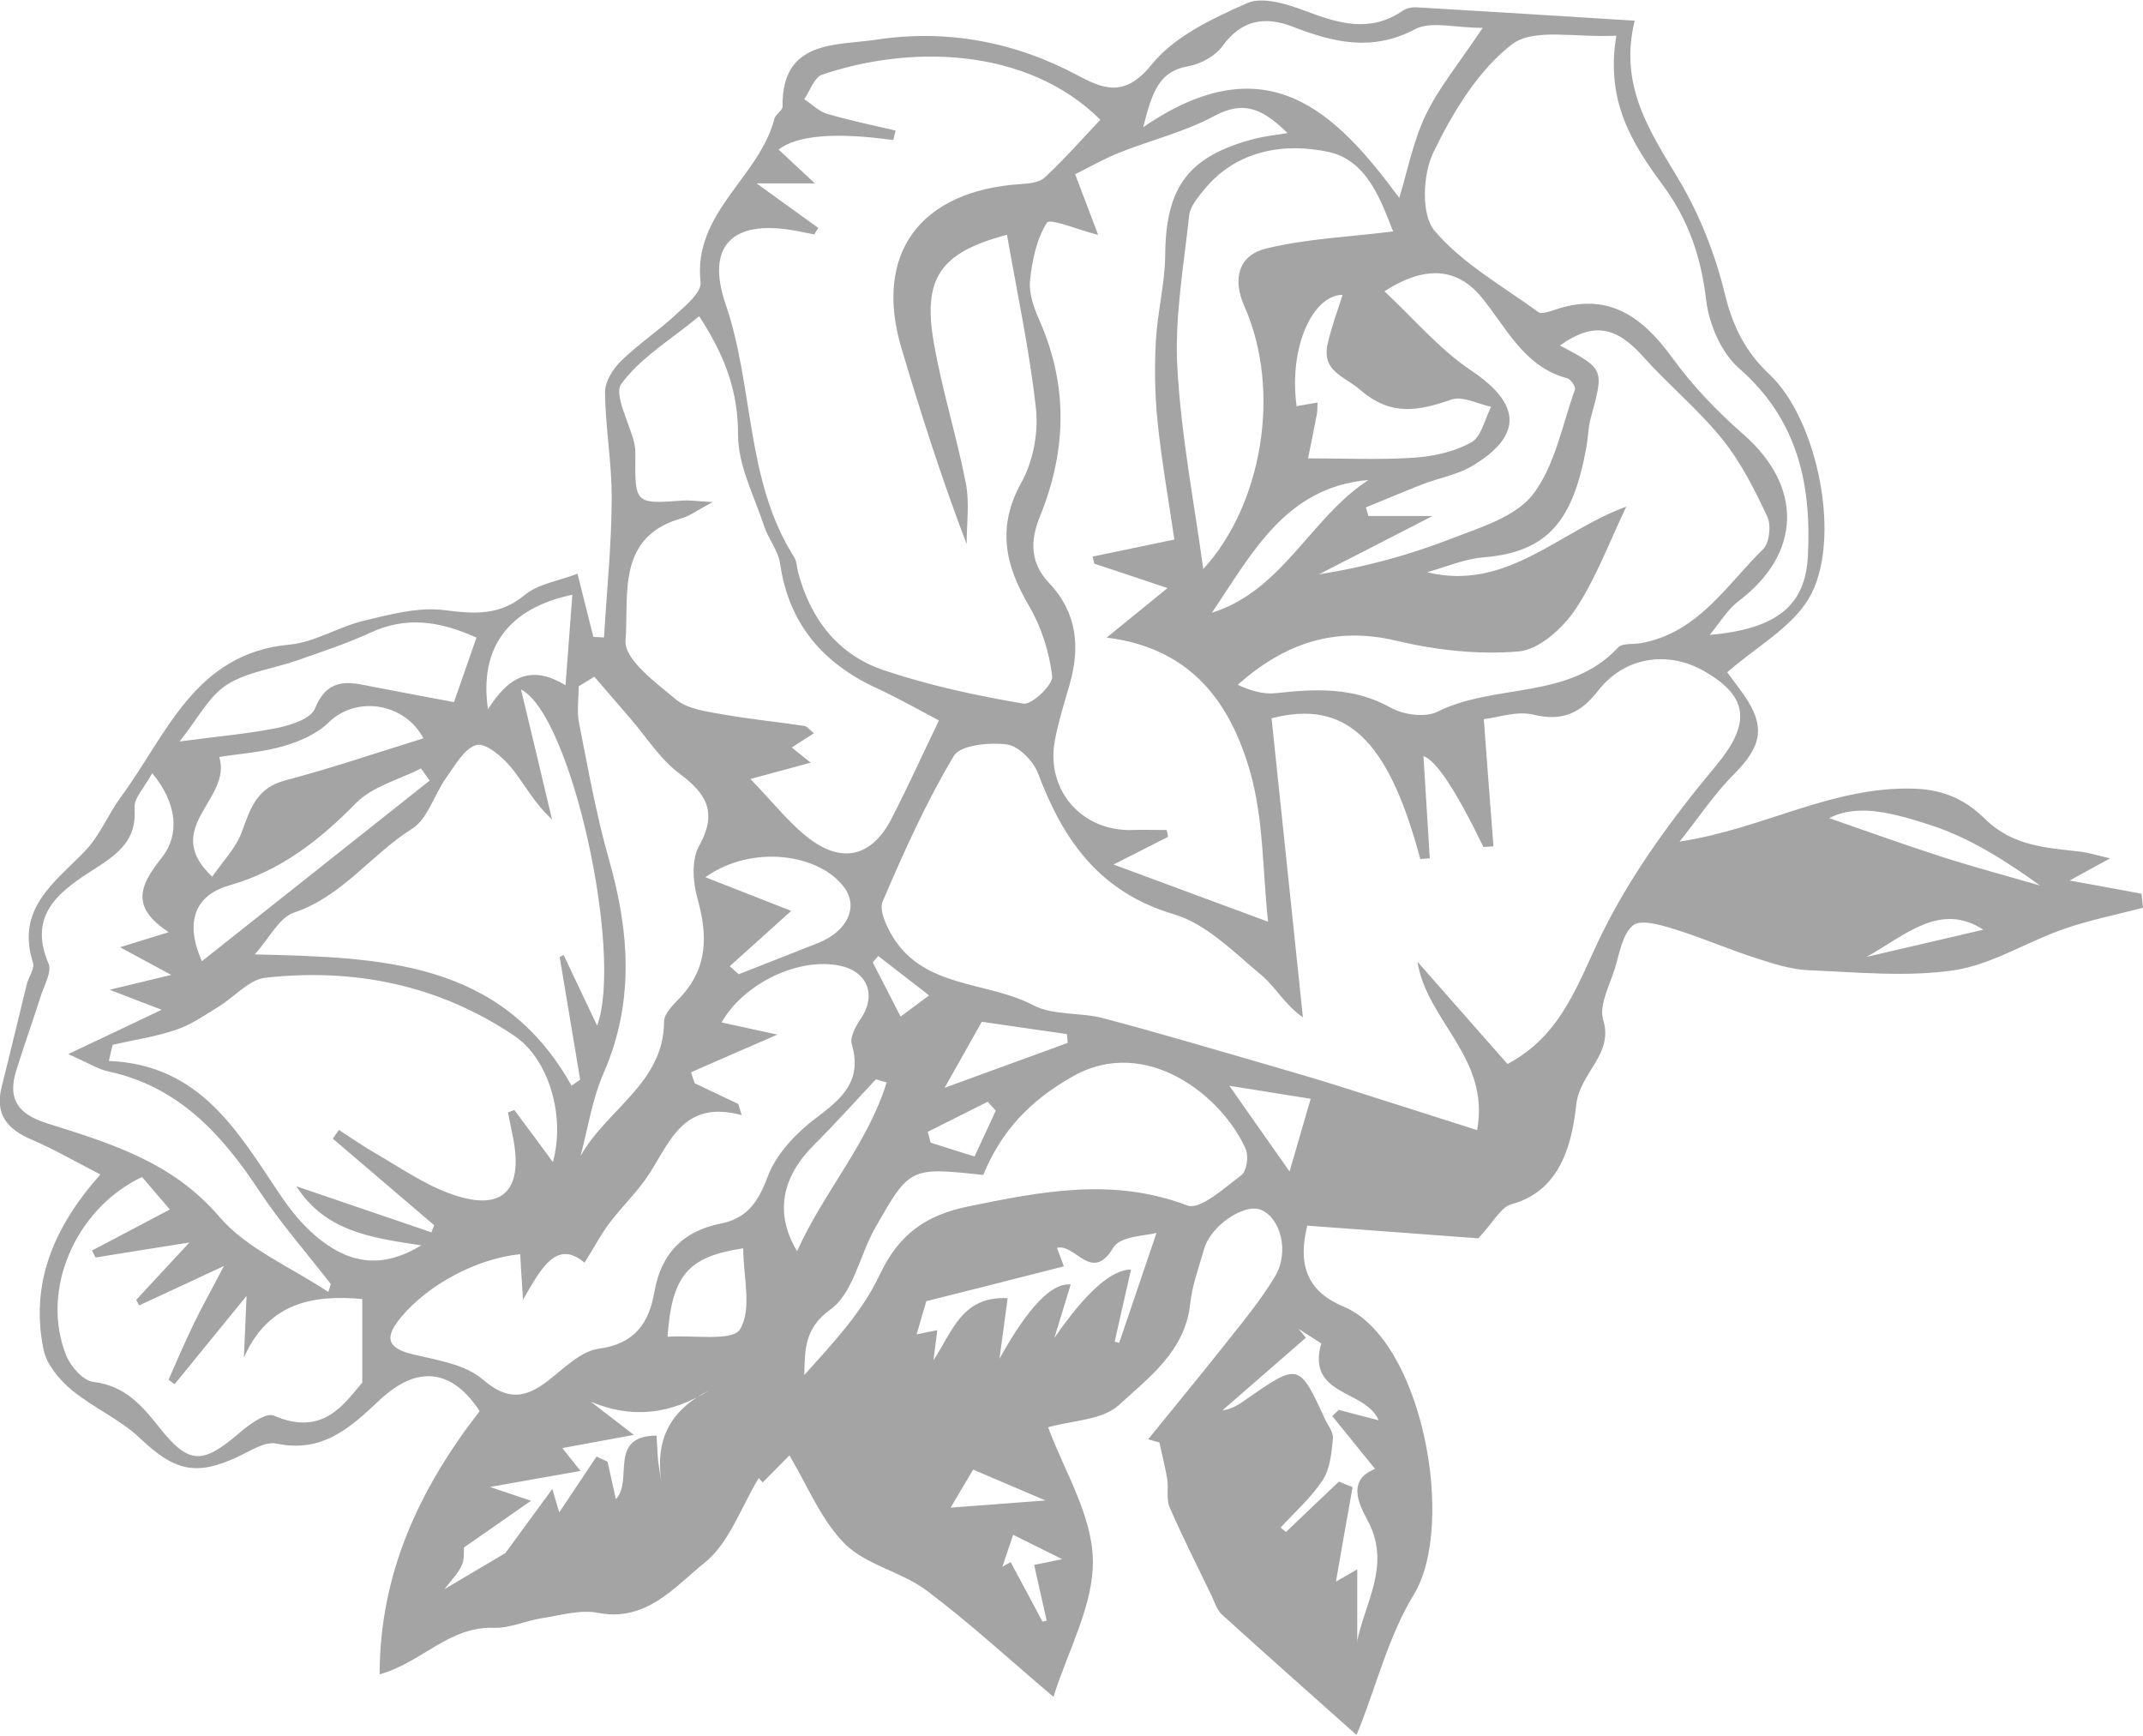
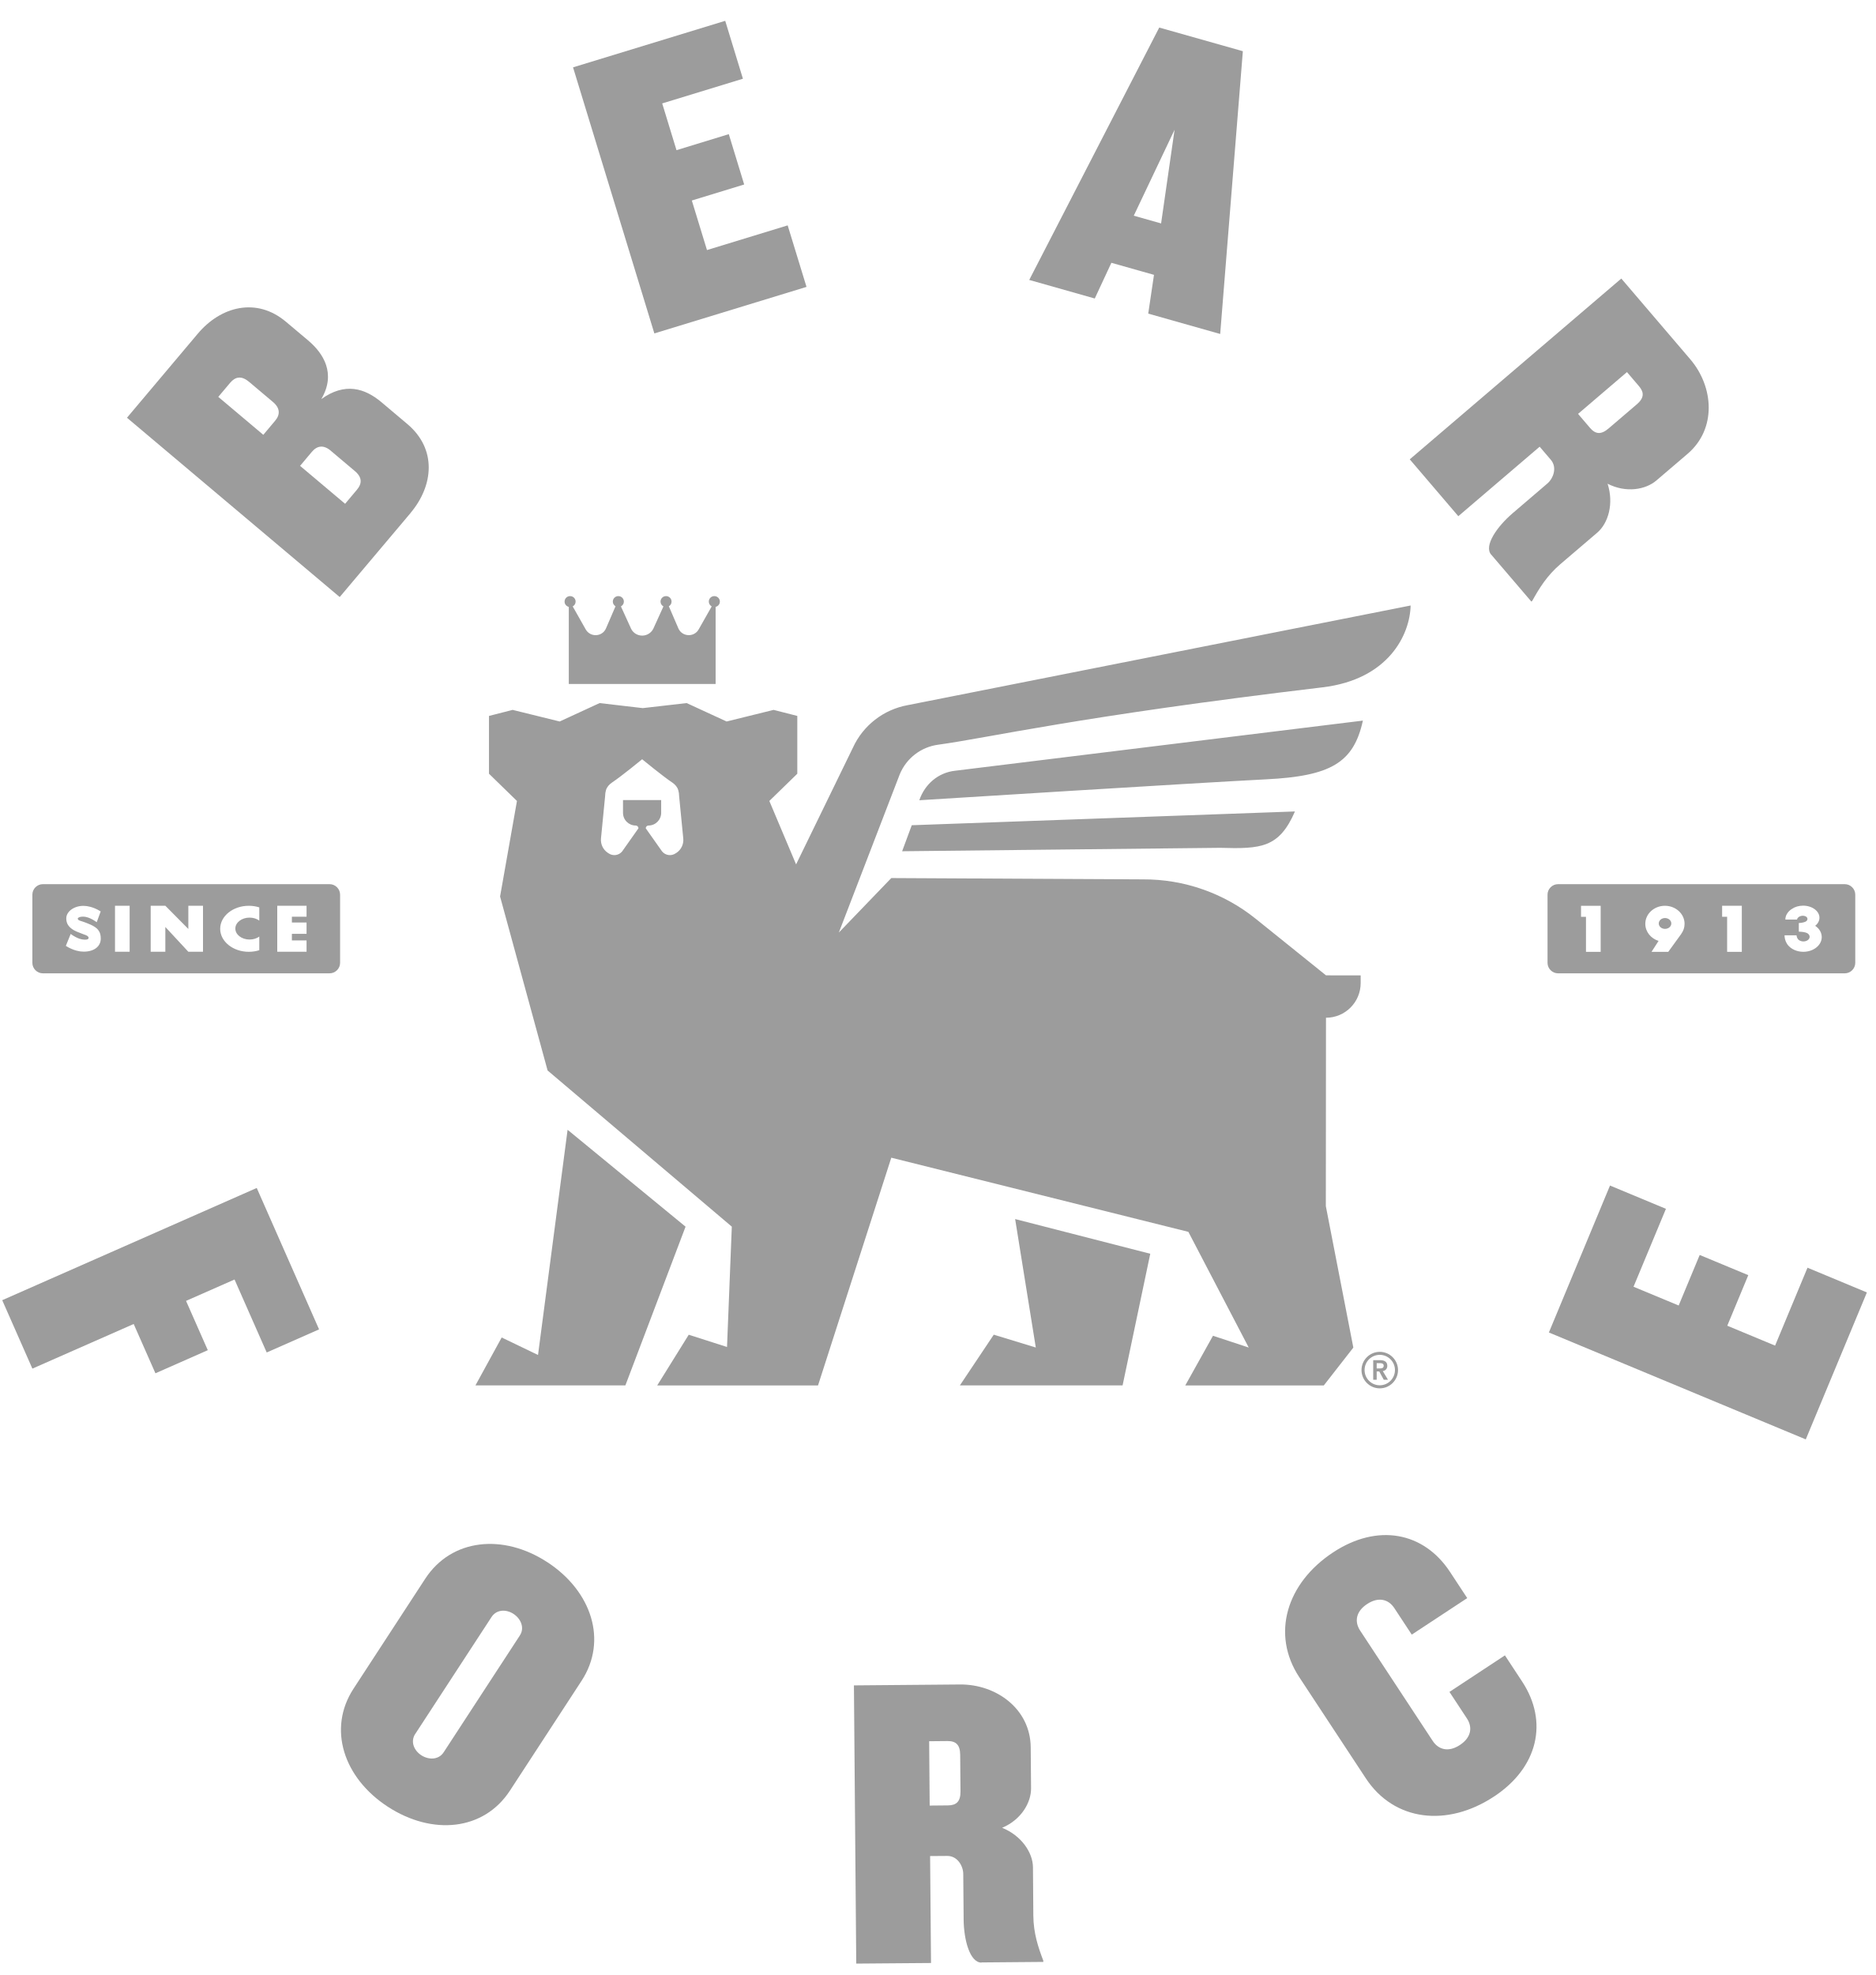
- <svg xmlns="http://www.w3.org/2000/svg" id="Layer_1" data-name="Layer 1" viewBox="0 0 128.54 104.09">
-   <defs>
-     <style>
-       .cls-1 {
-         fill: #a4a4a4;
-         fill-rule: evenodd;
-         stroke-width: 0px;
-       }
-     </style>
-   </defs>
-   <path class="cls-1" d="m100.77,50.47c5.04-.77,9.1-3.32,14.04-3.17,1.92.06,3.19.77,4.27,1.83,1.7,1.66,3.73,1.71,5.79,1.96.44.06.87.2,1.7.39-.97.53-1.62.88-2.43,1.33,1.54.28,2.93.53,4.31.79.03.28.06.55.09.84-1.59.42-3.21.74-4.76,1.28-2.21.77-4.31,2.13-6.57,2.47-2.84.42-5.8.12-8.71,0-1.09-.04-2.19-.41-3.25-.75-1.63-.53-3.21-1.22-4.84-1.72-.8-.25-2-.6-2.46-.22-.64.53-.81,1.68-1.09,2.59-.31,1.01-.96,2.2-.7,3.07.64,2.09-1.39,3.16-1.61,5.07-.23,1.96-.75,5.15-3.88,5.99-.64.17-1.09,1.08-2,2.05-3.09-.23-6.64-.5-10.26-.76-.54,2.2-.13,3.89,2.17,4.85,4.76,1.98,6.77,13.12,4.22,17.28-1.49,2.44-2.21,5.35-3.28,8.04-.11.27-.23.53-.16.37-2.66-2.37-5.37-4.77-8.06-7.21-.3-.27-.44-.73-.62-1.12-.85-1.76-1.74-3.52-2.52-5.31-.22-.5-.06-1.15-.15-1.71-.12-.74-.31-1.46-.47-2.19-.23-.06-.45-.12-.67-.19,1.55-1.92,3.13-3.82,4.66-5.76,1.03-1.3,2.1-2.59,2.95-4.01.88-1.46.33-3.53-.87-4-1-.38-2.99.97-3.38,2.34-.31,1.09-.72,2.18-.84,3.3-.3,2.84-2.48,4.43-4.29,6.09-.99.9-2.8.91-4.23,1.32.94,2.58,2.63,5.24,2.68,7.94.06,2.73-1.51,5.48-2.36,8.23-2.58-2.18-4.99-4.41-7.6-6.37-1.5-1.13-3.63-1.53-4.92-2.81-1.44-1.45-2.26-3.54-3.32-5.3-.3.3-.95.96-1.6,1.62-.08-.09-.16-.17-.24-.26-1.06,1.74-1.77,3.9-3.26,5.09-1.77,1.41-3.47,3.56-6.39,2.99-1.07-.21-2.27.16-3.4.33-.95.15-1.89.6-2.82.57-2.7-.11-4.35,2.09-6.87,2.79.01-6.01,2.33-11.05,6-15.79-1.63-2.48-3.7-2.83-6.01-.65-1.75,1.65-3.43,3.18-6.17,2.6-.68-.15-1.56.43-2.3.78-2.54,1.2-3.84.85-5.89-1.1-1.21-1.15-2.84-1.84-4.13-2.92-.73-.61-1.48-1.52-1.66-2.4-.8-3.92.56-7.29,3.41-10.5-1.49-.77-2.77-1.51-4.12-2.09-1.46-.62-2.22-1.51-1.8-3.17.52-2.05,1-4.11,1.51-6.16.11-.44.48-.93.37-1.28-1.04-3.25,1.29-4.8,3.13-6.71.88-.91,1.37-2.19,2.14-3.23,2.75-3.72,4.4-8.61,10.12-9.14,1.51-.14,2.94-1.07,4.45-1.43,1.58-.38,3.25-.83,4.81-.64,1.81.23,3.32.36,4.85-.91.8-.66,2-.83,3.16-1.27.38,1.5.66,2.65.95,3.79.21.01.43.02.64.03.16-2.76.45-5.51.46-8.27.02-2.15-.38-4.3-.4-6.45,0-.63.49-1.41.98-1.88,1.03-1,2.25-1.81,3.3-2.79.6-.55,1.52-1.33,1.45-1.91-.46-4.19,3.53-6.29,4.43-9.81.07-.27.5-.5.49-.74-.06-4.02,3.25-3.64,5.61-4,4.21-.64,8.3.11,12.11,2.15,1.57.84,2.84,1.3,4.41-.65,1.36-1.69,3.65-2.77,5.73-3.69.92-.41,2.39.05,3.48.46,1.99.75,3.88,1.34,5.85,0,.23-.16.58-.23.87-.21,4.27.25,8.54.52,13.05.8-.96,3.94.93,6.65,2.65,9.54,1.25,2.1,2.18,4.47,2.76,6.85.47,1.95,1.24,3.48,2.68,4.83,2.92,2.74,4.39,10.05,2.34,13.46-1.06,1.75-3.14,2.88-4.88,4.4.2.27.6.8.99,1.34,1.33,1.91,1.09,3.09-.57,4.76-1.22,1.22-2.19,2.7-3.28,4.06m-10.31,13.33c3.35-1.78,4.25-5,5.75-8,1.77-3.54,4.19-6.82,6.74-9.88,2.04-2.45,2.08-4.12-.76-5.71-2.18-1.22-4.74-.8-6.29,1.19-1.05,1.35-2.14,1.88-3.9,1.45-.99-.24-2.14.18-2.97.27.21,2.8.39,5.22.58,7.63-.2.01-.4.03-.6.04q-2.46-5.08-3.6-5.45c.12,2,.25,4.07.38,6.13-.19.01-.38.02-.57.04-1.93-7.24-4.48-9.58-8.92-8.44.63,6,1.25,11.96,1.88,17.93-1.1-.75-1.63-1.81-2.47-2.51-1.65-1.37-3.3-3.08-5.25-3.66-4.46-1.32-6.65-4.42-8.16-8.44-.28-.75-1.17-1.66-1.87-1.75-1.06-.14-2.8.03-3.19.69-1.66,2.77-2.99,5.75-4.27,8.73-.22.53.23,1.49.6,2.1,1.91,3.13,5.66,2.66,8.44,4.12,1.2.63,2.82.41,4.2.78,3.49.92,6.96,1.96,10.43,2.96,1.23.36,2.47.72,3.7,1.11,2.73.86,5.45,1.74,8.29,2.64.79-4.36-3-6.5-3.58-10.1,1.81,2.05,3.62,4.11,5.39,6.12M49.08,13.67c-.08.13-.16.26-.24.39-.43-.08-.86-.18-1.29-.25-3.62-.62-5.22.94-4.03,4.42,1.71,4.98,1.18,10.55,4.11,15.18.16.24.16.58.23.87.74,2.83,2.39,4.99,5.16,5.92,2.71.91,5.54,1.52,8.36,2,.51.09,1.8-1.14,1.73-1.65-.17-1.43-.64-2.93-1.37-4.18-1.46-2.47-1.97-4.76-.46-7.46.69-1.25,1.01-2.95.86-4.38-.38-3.49-1.13-6.95-1.74-10.45-4.04,1.07-5.07,2.63-4.38,6.53.5,2.83,1.37,5.59,1.92,8.41.22,1.16.04,2.41.04,3.61-1.52-3.98-2.75-7.86-3.91-11.75-1.68-5.65,1.1-9.44,7.15-9.84.5-.03,1.12-.09,1.45-.4,1.16-1.08,2.22-2.28,3.33-3.46-4.46-4.42-11.53-4.46-16.69-2.7-.47.16-.72.96-1.07,1.47.45.29.86.72,1.35.87,1.36.4,2.75.69,4.13,1.01-.05.19-.09.38-.14.57q-5.2-.72-6.88.57c.61.57,1.21,1.13,2.18,2.03h-3.5c1.49,1.07,2.59,1.87,3.69,2.66m16.57,20.16c-.03-.15-.07-.29-.1-.44,1.43-.3,2.87-.6,4.9-1.02-.34-2.3-.75-4.64-1-6.99-.17-1.62-.2-3.28-.11-4.91.09-1.72.54-3.42.56-5.13.03-4.11,1.37-5.97,5.38-7.01.54-.14,1.11-.2,1.96-.34-1.45-1.41-2.58-2-4.38-1.03-1.78.96-3.81,1.45-5.7,2.2-.93.37-1.81.88-2.66,1.3.56,1.47.99,2.62,1.38,3.64-1.17-.3-2.89-1.01-3.07-.74-.63.99-.9,2.3-1.02,3.52-.07.78.26,1.65.59,2.4,1.72,3.92,1.59,7.83,0,11.72-.6,1.48-.57,2.79.56,3.98,1.7,1.8,1.87,3.88,1.21,6.15-.32,1.09-.66,2.18-.87,3.3-.55,2.97,1.62,5.44,4.62,5.36.7-.02,1.39,0,2.09,0,.03.14.05.27.08.41-.97.49-1.93.98-3.27,1.66,3.27,1.21,6.2,2.29,9.27,3.43-.33-3.04-.26-6.15-1.08-9.01-1.16-4.02-3.44-7.39-8.6-8.03,1.42-1.15,2.37-1.93,3.65-2.97-1.72-.58-3.05-1.02-4.38-1.46m-32.49,35.9c.78-2.83-.28-6.22-2.3-7.58-4.54-3.06-9.59-4.08-14.94-3.49-.99.11-1.87,1.17-2.83,1.75-.82.5-1.62,1.07-2.52,1.37-1.23.42-2.53.61-3.81.9-.08.32-.16.64-.23.97,5.48.23,7.72,4.23,10.23,7.96.62.93,1.35,1.85,2.21,2.57,1.79,1.5,3.77,2.07,6.3.53-3.03-.45-5.77-.85-7.49-3.54,2.79.95,5.44,1.85,8.1,2.76.05-.14.11-.29.16-.43-2.02-1.73-4.05-3.46-6.08-5.19.12-.17.24-.34.37-.52.73.47,1.44.97,2.19,1.4,1.44.83,2.83,1.8,4.37,2.38,3.16,1.19,4.52-.03,3.89-3.29-.1-.51-.21-1.02-.31-1.54.13-.05.26-.1.38-.15.75,1,1.49,2.01,2.31,3.12m8.75-50.7c-1.67,1.38-3.49,2.46-4.64,4.03-.47.64.48,2.33.77,3.54.05.22.07.45.07.67-.03,3.01-.03,3,2.86,2.79.4-.03.8.04,1.78.09-.96.51-1.38.84-1.85.97-3.96,1.1-3.17,4.66-3.38,7.34-.09,1.12,1.82,2.53,3.04,3.54.69.57,1.8.71,2.76.88,1.63.29,3.29.45,4.94.7.17.03.31.24.56.44-.51.33-.92.59-1.33.85.34.28.65.52,1.14.91-1.23.33-2.16.59-3.62.98,1.36,1.39,2.37,2.73,3.66,3.67,1.98,1.43,3.7.89,4.82-1.32.99-1.92,1.88-3.9,2.83-5.86-1.27-.67-2.45-1.34-3.68-1.91-3.26-1.49-5.32-3.86-5.85-7.5-.11-.78-.71-1.48-.96-2.26-.6-1.81-1.57-3.65-1.56-5.48,0-2.59-.77-4.7-2.33-7.09M96.94,2.14c-2.43.13-4.96-.48-6.25.52-2.04,1.57-3.55,4.08-4.71,6.47-.64,1.31-.75,3.74.06,4.7,1.67,1.98,4.1,3.33,6.25,4.9.17.12.59-.03.88-.12,3.21-1.14,5.29.31,7.13,2.84,1.22,1.69,2.71,3.23,4.28,4.61,3.56,3.11,3.49,7.12-.27,9.97-.7.53-1.18,1.35-1.76,2.05,4.14-.37,5.74-1.83,5.89-4.74.22-4.32-.62-8.19-4.13-11.25-1.06-.92-1.8-2.64-1.97-4.08-.3-2.57-1.05-4.8-2.59-6.89-1.81-2.45-3.47-5.03-2.8-8.97m.62,28.19c-1.09,2.27-1.86,4.4-3.09,6.23-.76,1.12-2.17,2.4-3.39,2.5-2.42.21-4.98-.08-7.37-.65-3.66-.86-6.66.15-9.48,2.65.77.36,1.55.59,2.32.5,2.36-.26,4.64-.37,6.85.87.76.43,2.07.61,2.8.25,3.46-1.73,7.91-.69,10.85-3.86.24-.26.87-.18,1.32-.25,3.44-.59,5.15-3.46,7.37-5.64.38-.37.5-1.43.26-1.94-.75-1.61-1.57-3.24-2.67-4.62-1.44-1.79-3.25-3.28-4.79-5-1.63-1.82-3-2.07-4.98-.66,2.66,1.41,2.65,1.41,1.85,4.33-.16.58-.16,1.19-.27,1.79-.79,4.31-2.23,6.27-6.18,6.59-1.14.09-2.25.58-3.37.89,4.79,1.17,7.96-2.51,11.99-3.95M31.2,75.22c-2.63.27-5.49,1.82-7.11,3.74-1.06,1.25-.91,1.91.77,2.29,1.41.33,3.05.59,4.08,1.47,1.51,1.31,2.59,1.14,3.97.06.94-.73,1.93-1.74,3-1.89,2.17-.29,3.02-1.55,3.34-3.4.4-2.29,1.7-3.65,3.96-4.1,1.6-.31,2.27-1.3,2.84-2.83.51-1.34,1.68-2.59,2.86-3.48,1.58-1.18,2.83-2.24,2.18-4.46-.12-.41.23-1.06.52-1.49.98-1.41.45-2.86-1.23-3.21-2.47-.52-5.75,1.04-7.1,3.4,1.03.23,2.07.45,3.35.73-1.94.84-3.56,1.55-5.18,2.26.07.22.14.44.22.66.87.41,1.74.83,2.61,1.24.07.22.14.45.21.67-3.43-.93-4.26,1.5-5.52,3.48-.68,1.07-1.64,1.97-2.41,2.99-.53.7-.94,1.5-1.5,2.38-1.68-1.42-2.6.34-3.69,2.22-.08-1.27-.13-2.01-.17-2.75m4.62-13.7c1.57-4.29-1.53-18.59-4.57-20.15.67,2.79,1.27,5.29,1.86,7.79-1.08-.97-1.65-2.13-2.44-3.1-.53-.64-1.53-1.5-2.08-1.36-.73.19-1.29,1.22-1.83,1.97-.72,1.01-1.1,2.47-2.05,3.06-2.45,1.54-4.17,4.05-7.07,5.02-.89.3-1.48,1.53-2.36,2.51,7.53.19,14.77.32,19,7.87.17-.12.35-.23.52-.35-.41-2.46-.82-4.91-1.23-7.37.08-.04.16-.07.24-.11.63,1.32,1.25,2.64,2,4.22m-16.11,15.98c.05-.16.1-.32.14-.47-1.45-1.87-3.02-3.66-4.32-5.63-2.24-3.39-4.84-6.22-9.02-7.12-.61-.13-1.16-.49-2.41-1.04,2.19-1.04,3.82-1.8,5.61-2.66-1.02-.39-1.92-.73-3.12-1.2,1.33-.32,2.29-.55,3.69-.89-1.27-.69-2.07-1.12-3.07-1.66,1.07-.33,1.83-.56,2.92-.9-2.3-1.52-1.76-2.78-.41-4.48,1.07-1.36.94-3.22-.58-5.06-.46.86-1.11,1.5-1.06,2.09.14,1.93-.96,2.73-2.41,3.66-1.94,1.25-4.05,2.65-2.75,5.67.21.49-.25,1.29-.46,1.93-.48,1.51-1.01,2.99-1.48,4.5-.53,1.72.12,2.61,1.88,3.16,3.77,1.19,7.49,2.3,10.3,5.59,1.66,1.94,4.32,3.03,6.53,4.51m-9.21,5.54c-.12-.09-.24-.18-.36-.27.48-1.09.95-2.19,1.47-3.27.5-1.05,1.08-2.06,1.85-3.55-2.01.94-3.54,1.65-5.08,2.36-.06-.11-.12-.22-.18-.33.94-1.01,1.87-2.02,3.19-3.44-2.25.36-3.94.62-5.63.9-.07-.14-.14-.28-.21-.42,1.53-.8,3.05-1.61,4.67-2.46-.54-.63-1.12-1.3-1.67-1.95-4.03,1.92-6.11,6.82-4.55,10.7.27.67,1.02,1.52,1.63,1.59,1.87.23,2.88,1.37,3.94,2.71,1.8,2.28,2.61,2.24,4.82.35.59-.51,1.6-1.24,2.06-1.04,2.98,1.3,4.26-.76,5.31-1.98v-5.01c-2.87-.26-5.62.16-7.1,3.51.04-1,.09-2,.16-3.7-1.7,2.09-3,3.69-4.31,5.29m48.51-12.54c-4.39-.47-4.42-.49-6.51,3.2-.92,1.62-1.3,3.87-2.65,4.85-1.6,1.16-1.54,2.41-1.59,3.95,1.7-1.89,3.48-3.78,4.53-6.02,1.14-2.43,2.77-3.57,5.29-4.09,4.4-.9,8.7-1.76,13.16-.06.76.29,2.23-1.06,3.24-1.82.32-.24.45-1.14.26-1.56-1.38-3.16-5.96-6.85-10.36-4.37-2.54,1.43-4.28,3.24-5.38,5.91m13.19-36.33c3.49-3.78,4.74-10.64,2.47-15.76-.75-1.69-.31-3.07,1.29-3.46,2.45-.6,5.02-.7,7.63-1.03-.67-1.69-1.51-4.27-3.88-4.77-2.59-.55-5.48-.15-7.45,2.26-.37.46-.84,1-.9,1.54-.33,3.04-.88,6.12-.71,9.14.23,4.15,1.04,8.27,1.55,12.07m-36.51,6.46c-.32.19-.63.38-.95.58,0,.73-.12,1.49.02,2.19.54,2.74,1.03,5.5,1.79,8.18,1.24,4.34,1.55,8.57-.32,12.84-.68,1.56-.94,3.31-1.38,4.97,1.55-2.8,5.01-4.39,5.01-8.07,0-.49.58-1.04.99-1.47,1.65-1.77,1.63-3.73,1.01-5.93-.27-.97-.36-2.29.09-3.11,1.12-2,.5-3.13-1.17-4.37-1.16-.86-1.98-2.19-2.95-3.31-.72-.83-1.43-1.66-2.15-2.49m50.25-9.63c-2.53,1.3-4.66,2.4-6.8,3.49,2.8-.44,5.41-1.16,7.92-2.13,1.75-.68,3.87-1.31,4.92-2.66,1.33-1.72,1.76-4.16,2.53-6.3.05-.16-.25-.62-.46-.67-2.62-.7-3.64-3.04-5.17-4.89-1.45-1.74-3.36-1.9-5.8-.33,1.77,1.65,3.3,3.48,5.2,4.75,2.98,1.99,3.14,3.89.06,5.73-.89.53-1.98.71-2.96,1.09-1.14.44-2.27.93-3.41,1.39.05.17.1.35.15.52h3.82Zm3.03-29.29c-1.67,0-3.11-.42-4.05.08-2.59,1.37-4.93.79-7.37-.16-1.65-.63-3.04-.4-4.18,1.17-.43.6-1.31,1.08-2.05,1.21-1.75.31-2.16,1.5-2.71,3.66,7.42-5.09,11.56-.91,15.36,4.24.48-1.57.82-3.36,1.58-4.96.76-1.6,1.94-3.02,3.43-5.25M28.58,38.24c-2.26-1.02-4.25-1.27-6.35-.3-1.41.65-2.9,1.14-4.38,1.66-1.42.5-3.03.69-4.26,1.48-1.07.69-1.73,2.03-2.82,3.39,2.48-.33,4.21-.47,5.9-.82.81-.17,1.98-.55,2.22-1.15.6-1.49,1.53-1.7,2.86-1.43,1.75.34,3.5.67,5.48,1.04.35-1,.81-2.33,1.35-3.87m49.87-10.75c2.24,0,4.31.1,6.37-.04,1.17-.08,2.42-.35,3.43-.92.6-.33.81-1.39,1.19-2.13-.8-.17-1.71-.66-2.37-.44-1.96.68-3.61,1.03-5.46-.56-.97-.84-2.34-1.12-1.98-2.76.23-1.03.61-2.03.9-2.96-1.77.02-3.24,3.09-2.76,6.68.4-.07.81-.14,1.26-.22-.02.38-.01.54-.04.68-.17.89-.35,1.79-.53,2.66m-53.06,16.81c-1.1-2.11-3.99-2.61-5.69-.96-.7.69-1.74,1.14-2.71,1.42-1.29.37-2.65.46-3.85.65.8,2.54-3.55,4.24-.42,7.18.64-.93,1.42-1.72,1.77-2.67.51-1.39.88-2.65,2.59-3.1,2.81-.74,5.56-1.68,8.31-2.53m.38,2.54c-.18-.24-.35-.48-.53-.73-1.31.67-2.9,1.07-3.88,2.06-2.21,2.25-4.52,4.07-7.64,4.96-2.13.62-2.62,2.3-1.62,4.54,4.61-3.65,9.14-7.25,13.67-10.84m17.99,11.14c.18.16.36.32.54.48,1.6-.63,3.2-1.25,4.8-1.89,1.71-.69,2.39-2.14,1.54-3.3-1.49-2.04-5.54-2.62-8.34-.63,2.14.84,3.86,1.52,5.15,2.02-1.13,1.02-2.41,2.17-3.69,3.32m37.62,40.55c.46-2.35,2.01-4.54.73-7.14-.38-.77-1.55-2.52.36-3.26-.81-1-1.69-2.08-2.57-3.17.13-.13.26-.25.39-.37.76.2,1.52.4,2.39.62-.78-1.86-4.34-1.42-3.44-4.61-.29-.18-.83-.53-1.36-.87.15.18.29.35.44.53-1.67,1.45-3.34,2.91-5.01,4.36.6-.08,1.02-.38,1.44-.67,3.12-2.18,3.17-2.17,4.68,1.12.19.42.55.85.51,1.24-.08.85-.17,1.81-.61,2.49-.69,1.05-1.67,1.91-2.53,2.85.11.09.22.17.33.26,1.05-1.01,2.11-2.02,3.17-3.02.27.11.55.22.82.33-.35,1.95-.69,3.89-1,5.67.2-.12.6-.35,1.28-.74v4.36Zm-47.84-7.8c.69-1.03,1.46-2.18,2.23-3.34.22.1.44.2.66.3.17.75.33,1.5.5,2.25,1.07-1.09-.5-3.79,2.44-3.81.04.56.05,1.01.09,1.46.05.45.13.88.2,1.32-.37-2.48.46-4.29,2.9-5.51-2.38,1.49-4.7,1.72-7.13.7.67.52,1.35,1.04,2.58,1.99-1.89.35-3.15.57-4.29.79.12.15.38.48,1.09,1.37-2.14.38-3.84.68-5.43.96.55.19,1.25.42,2.46.83-1.58,1.1-2.82,1.97-4.02,2.8-.02.23.04.7-.13,1.07-.22.48-.62.88-1.04,1.43,1.22-.72,2.25-1.33,3.65-2.16.59-.81,1.58-2.15,2.82-3.85.32,1.09.44,1.5.41,1.39m29.72-10.47q2.81-4.07,4.58-4.08c-.33,1.46-.66,2.89-.98,4.33.09.02.18.04.27.07.78-2.3,1.56-4.59,2.24-6.6-.59.18-2.17.18-2.59.88-1.3,2.18-2.27-.26-3.38.02.14.37.27.73.41,1.11-2.98.76-5.86,1.49-8.25,2.09-.22.77-.4,1.38-.58,1.99.25-.05.71-.15,1.24-.25-.09.7-.16,1.25-.23,1.8,1.13-1.68,1.68-3.86,4.45-3.72-.14,1.06-.29,2.12-.49,3.63q2.58-4.64,4.27-4.45c-.33,1.07-.65,2.13-.97,3.18M29.27,42.54c1.13-1.78,2.45-2.79,4.65-1.44.15-1.99.28-3.66.41-5.43-3.85.81-5.6,3.19-5.06,6.87m10.77,37.63c1.54-.11,3.9.3,4.35-.45.73-1.2.19-3.16.19-4.85-3.33.49-4.28,1.64-4.54,5.3m13.15-15.25c-.21-.06-.43-.12-.65-.19-1.23,1.31-2.42,2.65-3.7,3.92-1.96,1.95-2.39,4.13-1.03,6.39,1.59-3.54,4.25-6.46,5.37-10.12m19.51-28.17c4.25-1.33,5.92-5.71,9.39-7.96-4.97.42-6.99,4.42-9.39,7.96m-16.03,28.49c2.74-1,5.06-1.84,7.38-2.69-.01-.17-.03-.35-.04-.53-1.7-.24-3.39-.49-5.11-.74-.7,1.25-1.36,2.41-2.23,3.96m53.06-16.17c2.11.73,4.4,1.56,6.73,2.31,1.96.63,3.95,1.16,5.92,1.73-2.13-1.53-4.26-2.88-6.59-3.63-2.06-.67-4.34-1.33-6.06-.41m-31.1,16.83c-1.72-.27-3.06-.49-4.88-.78,1.32,1.88,2.26,3.23,3.61,5.14.53-1.84.85-2.94,1.27-4.37m-20.17,3.48c.47-1.02.88-1.89,1.28-2.76-.16-.18-.33-.35-.49-.53-1.2.6-2.39,1.2-3.59,1.8.06.22.11.44.17.65.82.26,1.63.52,2.63.83m53.51-11.97c2.41-.56,4.82-1.12,7-1.63-2.6-1.7-4.72.37-7,1.63m-54.93,33.03c1.75-.13,3.52-.27,5.68-.43-1.71-.73-3.06-1.3-4.34-1.85-.52.88-1.04,1.75-1.35,2.28m5,3.44c.54-.11.95-.2,1.69-.35-1.25-.62-2.16-1.07-2.94-1.46-.23.68-.44,1.3-.65,1.92.16-.09.33-.19.5-.28.64,1.19,1.28,2.38,1.91,3.57.08-.02.16-.04.25-.06-.24-1.07-.48-2.15-.75-3.34m-9.35-36.53c-.11.13-.22.26-.33.39.53,1.03,1.06,2.06,1.67,3.25.59-.44,1.03-.76,1.71-1.27-1.16-.9-2.11-1.63-3.06-2.37" />
+ <svg xmlns="http://www.w3.org/2000/svg" width="76" height="80" viewBox="0 0 76 80" fill="none">
+   <path d="M41.123 49.379L46.599 50.785L45.478 56.118H38.886L40.259 54.063L41.962 54.583L41.125 49.379H41.123ZM22.994 45.765L21.796 54.885L20.324 54.177L19.261 56.118H25.335L27.773 49.688L22.996 45.765H22.994ZM55.213 29.189L38.691 31.22C38.016 31.294 37.467 31.757 37.243 32.415C37.243 32.415 48.504 31.708 51.291 31.568C53.901 31.437 54.839 30.904 55.213 29.189ZM36.547 34.481L49.427 34.342C51.095 34.391 51.819 34.342 52.461 32.869L36.937 33.427L36.547 34.481ZM27.416 34.537C27.601 34.408 27.703 34.188 27.68 33.962L27.512 32.243C27.512 32.161 27.5 32.081 27.477 32.004C27.439 31.878 27.348 31.775 27.239 31.701C26.849 31.441 26.015 30.755 26.015 30.755H26.014C26.014 30.755 25.183 31.439 24.791 31.699C24.681 31.773 24.589 31.876 24.55 32.002C24.527 32.079 24.515 32.159 24.515 32.242L24.347 33.96C24.325 34.186 24.426 34.406 24.611 34.536L24.655 34.565C24.83 34.686 25.069 34.653 25.204 34.488L25.865 33.551C25.865 33.49 25.816 33.439 25.753 33.439C25.47 33.439 25.239 33.21 25.239 32.925V32.408H26.785V32.925C26.785 33.208 26.556 33.439 26.272 33.439C26.211 33.439 26.16 33.488 26.16 33.551L26.822 34.488C26.958 34.653 27.196 34.686 27.372 34.565L27.416 34.536M57.147 24.525C57.122 25.697 56.262 27.522 53.574 27.842C43.634 29.026 40.095 29.879 38.002 30.166C37.309 30.26 36.722 30.713 36.453 31.358L33.983 37.774L36.108 35.567L46.304 35.62C47.963 35.611 49.575 36.174 50.868 37.214L53.719 39.508L55.123 39.51V39.82C55.123 40.596 54.494 41.225 53.718 41.225L53.712 48.856L54.826 54.586L53.629 56.12H48.017L49.14 54.107L50.588 54.584L48.143 49.898L36.108 46.894L33.139 56.12H26.624L27.902 54.065L29.453 54.562L29.647 49.687L22.184 43.361L20.259 36.314L20.943 32.444L19.81 31.341V29L20.768 28.755L22.674 29.225L24.291 28.479L26.04 28.683L27.818 28.479L29.436 29.225L31.341 28.755L32.3 29V31.341L31.167 32.444L32.251 35.013L34.55 30.292C34.963 29.384 35.795 28.739 36.776 28.562L57.145 24.527L57.147 24.525ZM23.043 24.583V27.706H28.991V24.583C29.089 24.558 29.163 24.474 29.163 24.369C29.163 24.245 29.063 24.146 28.939 24.146C28.815 24.146 28.715 24.245 28.715 24.369C28.715 24.453 28.764 24.525 28.832 24.564L28.308 25.489C28.128 25.817 27.65 25.803 27.489 25.469L27.096 24.558C27.161 24.52 27.206 24.452 27.206 24.369C27.206 24.245 27.107 24.146 26.982 24.146C26.858 24.146 26.759 24.245 26.759 24.369C26.759 24.455 26.808 24.525 26.877 24.564L26.465 25.471C26.383 25.632 26.216 25.742 26.026 25.746H26.007C25.814 25.742 25.648 25.632 25.568 25.471L25.155 24.564C25.225 24.525 25.274 24.455 25.274 24.369C25.274 24.245 25.174 24.146 25.05 24.146C24.926 24.146 24.826 24.245 24.826 24.369C24.826 24.45 24.872 24.518 24.936 24.558L24.543 25.469C24.382 25.805 23.905 25.817 23.725 25.489L23.202 24.564C23.272 24.525 23.319 24.453 23.319 24.369C23.319 24.245 23.22 24.146 23.095 24.146C22.971 24.146 22.872 24.245 22.872 24.369C22.872 24.474 22.945 24.558 23.043 24.583ZM55.772 55.431V55.216H55.895C55.968 55.216 56.056 55.226 56.056 55.321C56.056 55.424 55.963 55.431 55.882 55.431H55.772ZM55.631 55.889H55.772V55.551H55.875L56.059 55.889H56.23L56.019 55.537C56.136 55.52 56.202 55.436 56.202 55.322C56.202 55.144 56.059 55.095 55.907 55.095H55.631V55.891V55.889ZM55.896 54.88C56.236 54.88 56.512 55.156 56.512 55.495C56.512 55.835 56.236 56.113 55.896 56.113C55.557 56.113 55.281 55.836 55.281 55.495C55.281 55.154 55.557 54.88 55.896 54.88ZM55.896 56.237C56.304 56.237 56.636 55.905 56.636 55.497C56.636 55.09 56.304 54.758 55.896 54.758C55.489 54.758 55.157 55.09 55.157 55.497C55.157 55.905 55.489 56.237 55.896 56.237Z" fill="#9C9C9C" />
+   <path d="M16.631 20.782L13.762 24.184L5.144 16.921L8.011 13.518C8.948 12.404 10.395 12.03 11.585 13.034L12.479 13.786C13.1 14.308 13.626 15.128 13.017 16.165C13.969 15.483 14.769 15.716 15.455 16.293L16.502 17.176C17.705 18.19 17.567 19.668 16.63 20.78L16.631 20.782ZM10.088 15.466C9.777 15.204 9.531 15.261 9.323 15.506L8.843 16.076L10.667 17.613L11.146 17.043C11.354 16.797 11.354 16.532 11.057 16.282L10.087 15.464L10.088 15.466ZM13.402 18.258C13.105 18.006 12.844 18.054 12.636 18.3L12.157 18.87L13.981 20.407L14.46 19.837C14.668 19.591 14.682 19.337 14.371 19.077L13.4 18.258H13.402Z" fill="#9C9C9C" />
+   <path d="M26.509 13.506L23.215 2.728L29.38 0.843L30.097 3.189L26.827 4.189L27.406 6.083L29.525 5.434L30.148 7.473L28.027 8.122L28.641 10.129L31.91 9.129L32.673 11.621L26.507 13.506H26.509Z" fill="#9C9C9C" />
+   <path d="M46.517 12.703L46.75 11.133L45.024 10.645L44.351 12.091L41.696 11.339L46.963 1.116L50.35 2.074L49.432 13.528L46.517 12.703ZM47.587 5.249L45.931 8.737L47.038 9.05L47.585 5.249H47.587Z" fill="#9C9C9C" />
+   <path d="M60.41 22.467C60.102 22.107 60.657 21.322 61.274 20.794L62.688 19.584C62.919 19.386 63.099 18.944 62.825 18.622L62.374 18.094L59.079 20.909L57.112 18.606L65.682 11.283L68.474 14.551C69.431 15.671 69.55 17.372 68.366 18.384L67.105 19.461C66.668 19.836 65.876 19.977 65.126 19.594C65.386 20.395 65.156 21.192 64.706 21.577L63.213 22.852C62.673 23.313 62.356 23.829 62.076 24.335L62.038 24.368L60.41 22.464V22.467ZM66.301 16.387C66.61 16.123 66.616 15.896 66.395 15.639L65.911 15.072L63.93 16.765L64.414 17.332C64.635 17.589 64.86 17.618 65.168 17.354L66.299 16.387H66.301Z" fill="#9C9C9C" />
+   <path d="M9.504 51.827L7.537 52.694L8.418 54.691L6.297 55.627L5.416 53.63L1.312 55.438L0.09 52.666L10.401 48.12L12.926 53.848L10.805 54.784L9.501 51.827H9.504Z" fill="#9C9C9C" />
+   <path d="M22.17 63.275C23.97 64.45 24.624 66.452 23.561 68.082L20.658 72.532C19.595 74.161 17.509 74.355 15.708 73.182C13.922 72.018 13.26 70.029 14.323 68.4L17.226 63.95C18.289 62.32 20.385 62.11 22.17 63.277V63.275ZM16.823 70.232C16.619 70.543 16.769 70.904 17.066 71.098C17.364 71.292 17.767 71.292 17.972 70.981L21.06 66.247C21.263 65.936 21.1 65.567 20.803 65.373C20.506 65.179 20.116 65.188 19.913 65.499L16.825 70.232H16.823Z" fill="#9C9C9C" />
+   <path d="M39.764 79.498C39.29 79.501 39.046 78.573 39.039 77.761L39.023 75.899C39.019 75.595 38.797 75.174 38.374 75.177L37.68 75.182L37.717 79.514L34.688 79.538L34.594 68.269L38.892 68.232C40.364 68.22 41.744 69.223 41.756 70.78L41.77 72.437C41.775 73.013 41.375 73.71 40.598 74.037C41.38 74.352 41.842 75.043 41.847 75.633L41.862 77.595C41.868 78.307 42.06 78.881 42.266 79.419V79.47L39.763 79.491L39.764 79.498ZM38.899 71.079C38.895 70.673 38.724 70.521 38.386 70.524L37.642 70.531L37.663 73.137L38.407 73.13C38.747 73.126 38.914 72.972 38.911 72.567L38.899 71.079Z" fill="#9C9C9C" />
+   <path d="M60.519 72.775C58.626 74.021 56.477 73.773 55.333 72.035L52.635 67.936C51.491 66.198 52.114 64.126 54.008 62.88C55.803 61.698 57.674 62.047 58.743 63.673L59.44 64.733L57.193 66.212L56.487 65.139C56.246 64.772 55.837 64.675 55.385 64.973C54.932 65.27 54.861 65.683 55.102 66.05L58.041 70.517C58.283 70.885 58.692 70.981 59.143 70.683C59.596 70.386 59.668 69.974 59.426 69.606L58.72 68.533L60.967 67.053L61.664 68.113C62.735 69.739 62.315 71.594 60.519 72.776V72.775Z" fill="#9C9C9C" />
+   <path d="M73.154 58.304L62.748 53.974L65.224 48.022L67.49 48.965L66.177 52.121L68.006 52.881L68.858 50.834L70.826 51.652L69.975 53.7L71.912 54.506L73.225 51.35L75.631 52.352L73.155 58.304H73.154Z" fill="#9C9C9C" />
+   <path d="M67.453 37.186C67.313 37.186 67.199 37.284 67.199 37.407C67.199 37.529 67.313 37.625 67.453 37.625C67.593 37.625 67.708 37.527 67.708 37.407C67.708 37.286 67.594 37.186 67.453 37.186Z" fill="#9C9C9C" />
+   <path d="M74.734 35.814H63.12C62.886 35.814 62.693 36.006 62.693 36.24V39C62.693 39.234 62.886 39.426 63.12 39.426H74.734C74.968 39.426 75.16 39.234 75.16 39V36.24C75.16 36.006 74.968 35.814 74.734 35.814ZM64.844 38.556H64.251V37.136H64.05V36.692H64.846V38.556H64.844ZM68.112 37.828L67.584 38.556H66.906L67.191 38.113C66.879 38.014 66.654 37.742 66.654 37.421C66.654 37.017 67.01 36.69 67.449 36.69C67.888 36.69 68.245 37.017 68.245 37.421C68.245 37.571 68.196 37.711 68.11 37.828H68.112ZM70.564 38.556H69.969V37.134H69.766V36.69H70.564V38.554V38.556ZM73.057 38.554C72.788 38.554 72.552 38.44 72.421 38.269C72.421 38.269 72.295 38.115 72.295 37.886H72.782C72.782 37.947 72.817 38.007 72.817 38.007C72.851 38.08 72.947 38.134 73.059 38.134C73.199 38.134 73.312 38.05 73.312 37.947C73.312 37.867 73.244 37.798 73.146 37.772C73.146 37.772 73.038 37.741 72.873 37.737V37.389C73.024 37.384 73.124 37.342 73.124 37.342C73.183 37.321 73.223 37.276 73.223 37.225C73.223 37.151 73.15 37.094 73.029 37.094C72.963 37.094 72.893 37.12 72.852 37.16C72.852 37.16 72.802 37.202 72.802 37.249H72.328C72.328 36.964 72.592 36.818 72.592 36.818C72.711 36.735 72.87 36.685 73.046 36.685C73.412 36.685 73.709 36.903 73.709 37.172C73.709 37.3 73.644 37.416 73.536 37.501C73.699 37.609 73.802 37.774 73.802 37.958C73.802 38.286 73.468 38.554 73.055 38.554H73.057Z" fill="#9C9C9C" />
+   <path d="M13.351 35.814H1.737C1.503 35.814 1.311 36.006 1.311 36.24V39C1.311 39.234 1.503 39.426 1.737 39.426H13.351C13.585 39.426 13.778 39.234 13.778 39V36.24C13.778 36.006 13.585 35.814 13.351 35.814ZM3.386 38.547C3.348 38.547 3.313 38.545 3.276 38.54C3.276 38.54 2.991 38.522 2.667 38.314L2.863 37.832C3.164 38.048 3.348 38.054 3.348 38.054C3.467 38.076 3.577 38.059 3.589 38.003C3.606 37.922 3.467 37.874 3.467 37.874C3.467 37.874 3.33 37.828 3.133 37.746C3.133 37.746 2.893 37.662 2.767 37.484C2.706 37.398 2.685 37.302 2.685 37.2C2.685 36.919 3.003 36.693 3.377 36.693C3.414 36.693 3.451 36.697 3.484 36.7C3.484 36.7 3.762 36.716 4.079 36.919L3.919 37.354C3.622 37.144 3.442 37.136 3.442 37.136C3.293 37.113 3.15 37.157 3.15 37.211C3.15 37.277 3.276 37.307 3.302 37.314C3.435 37.354 3.591 37.421 3.591 37.421C3.862 37.527 3.951 37.638 3.951 37.638C4.065 37.769 4.082 37.886 4.082 38.022C4.082 38.312 3.844 38.548 3.386 38.548V38.547ZM5.252 38.552H4.659V36.688H5.252V38.552ZM8.224 38.552H7.63L6.698 37.548V38.552H6.105V36.688H6.698L7.63 37.629V36.688H8.224V38.552ZM10.504 37.29C10.401 37.214 10.261 37.169 10.109 37.169C9.791 37.169 9.534 37.368 9.534 37.613C9.534 37.858 9.791 38.057 10.109 38.057C10.263 38.057 10.401 38.012 10.504 37.937V38.489C10.373 38.531 10.23 38.554 10.079 38.554C9.44 38.554 8.92 38.136 8.92 37.622C8.92 37.108 9.44 36.69 10.079 36.69C10.228 36.69 10.371 36.712 10.504 36.755V37.291V37.29ZM12.419 37.132H11.825V37.367H12.419V37.826H11.825V38.092H12.419V38.552H11.232V36.688H12.419V37.132Z" fill="#9C9C9C" />
</svg>
